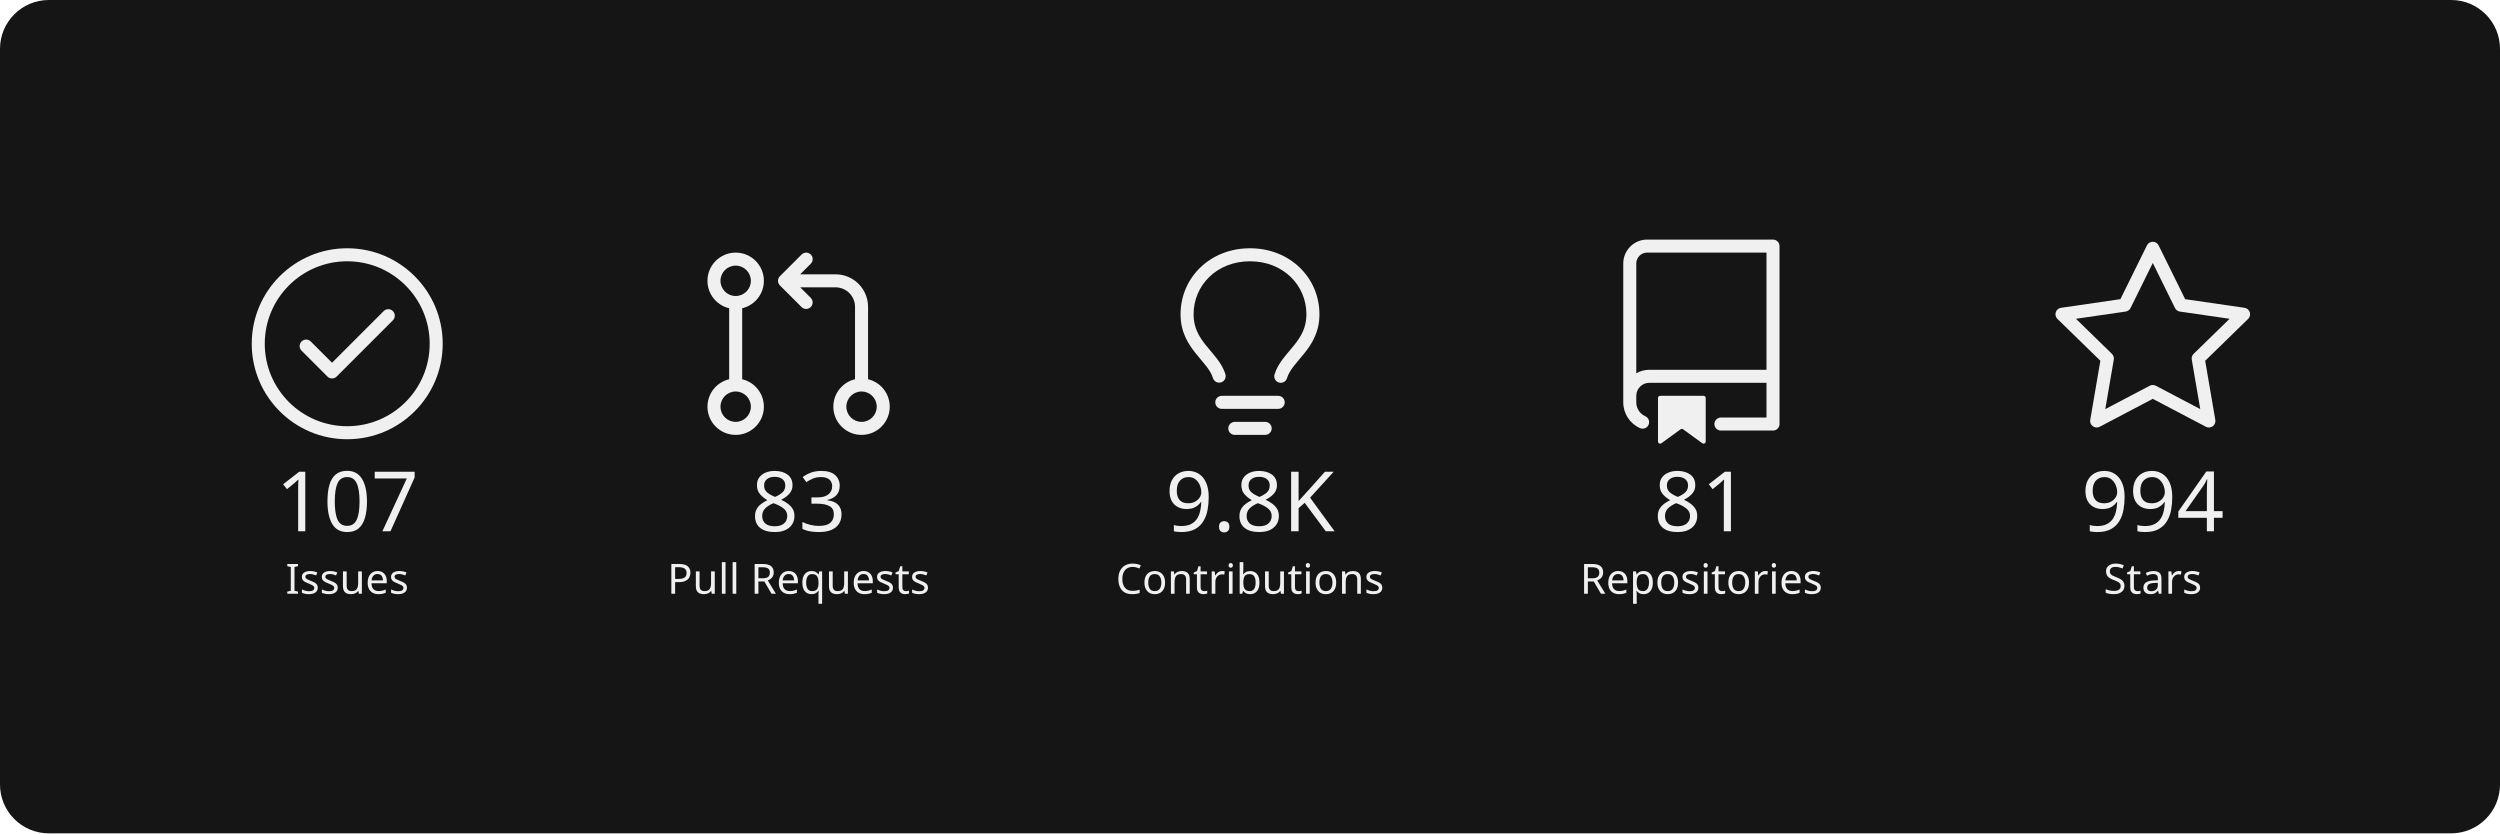
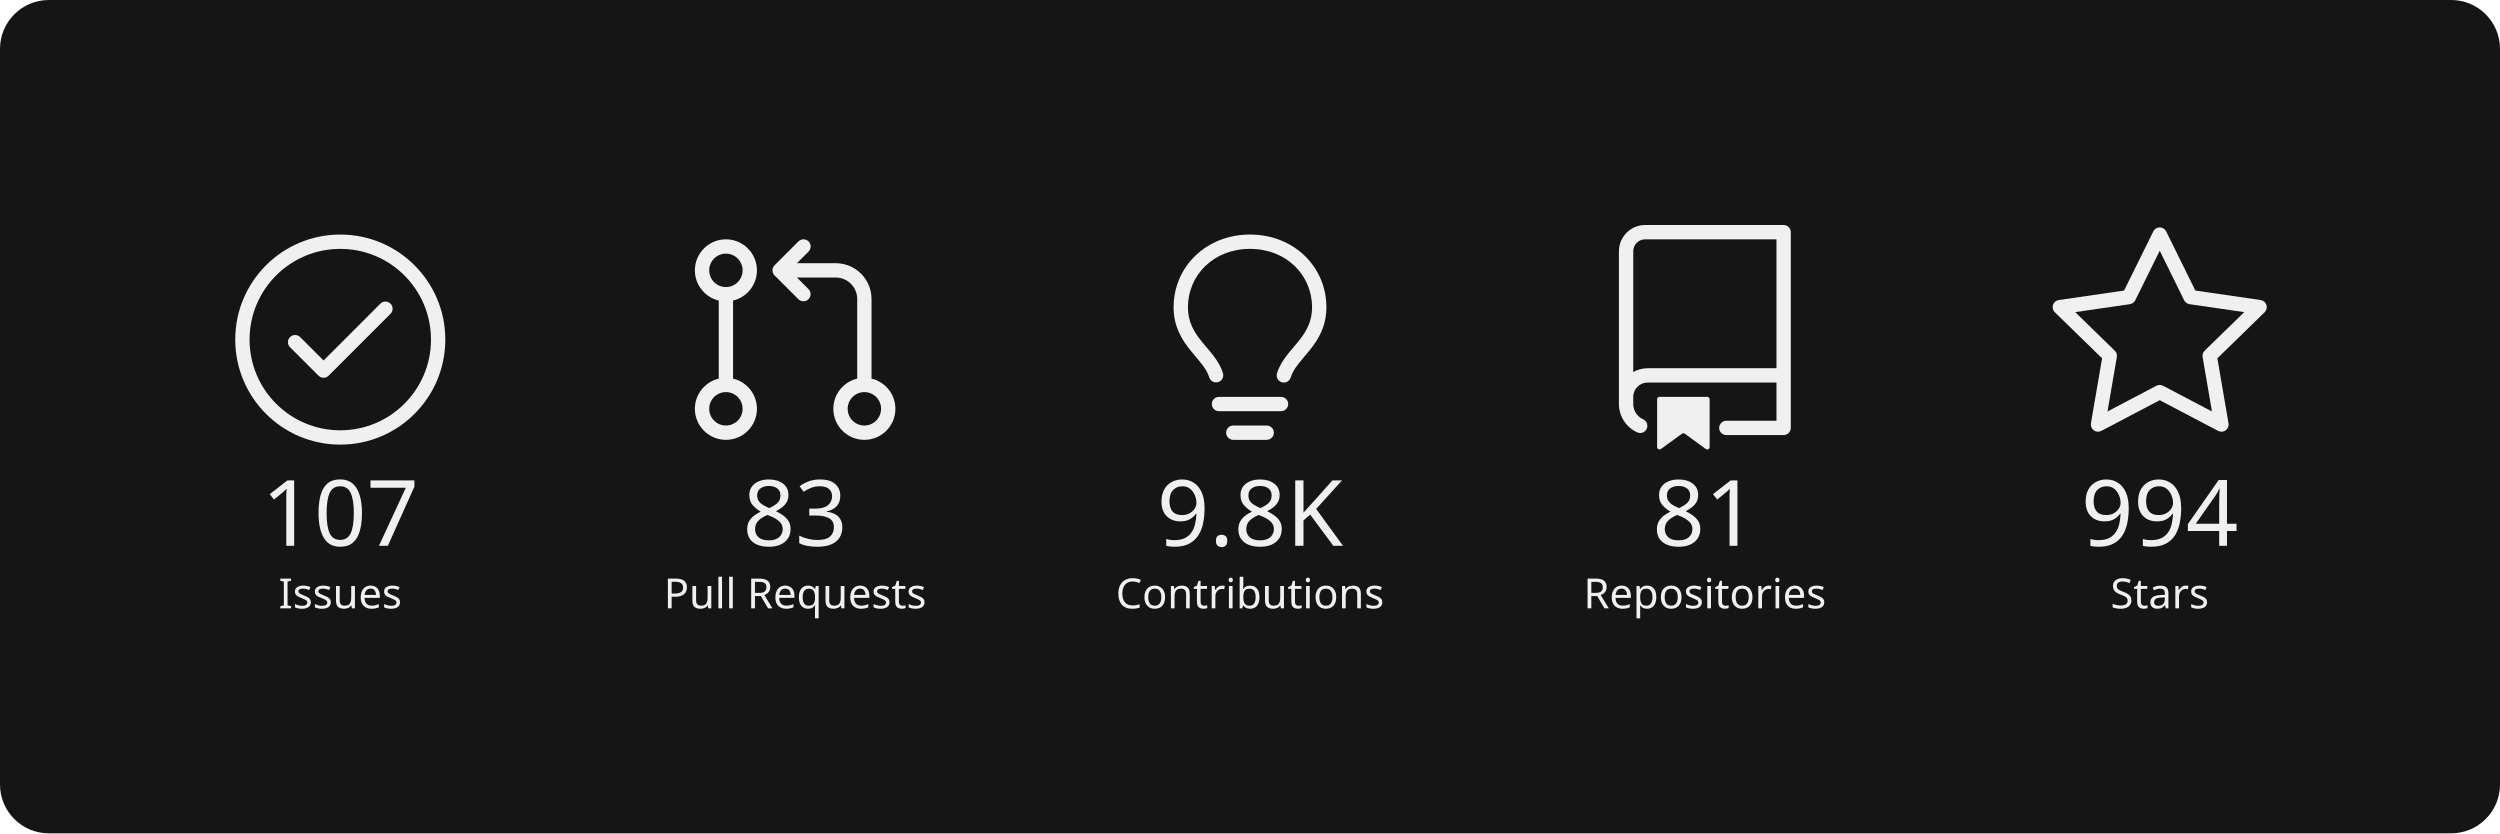
<svg xmlns="http://www.w3.org/2000/svg" width="768px" height="256px" viewBox="0 0 768 256" x="0" y="0" fill="">
  <style>
            * {
              font-family: "Trebuchet MS", sans-serif;
            }
          </style>
  <defs>
    <clipPath id="_widget-border-clip">
      <rect width="768" height="256" rx="15" />
    </clipPath>
  </defs>
  <g clip-path="url(#_widget-border-clip)">
    <rect width="768" height="256" fill="#151515" />
    <g>
-       <svg width="64.0px" height="64.0px" viewBox="0 0 24 24" x="74.667" y="73.6" fill="#f0f0f0">
+       <svg width="70.4px" height="70.4px" viewBox="0 0 24 24" x="69.333" y="69.12" fill="#f0f0f0">
        <path d="M17.28 9.28a.75.75 0 00-1.06-1.06l-5.97 5.97-2.47-2.47a.75.75 0 00-1.06 1.06l3 3a.75.75 0 001.06          0l6.5-6.5z">
        </path>
        <path fill-rule="evenodd" d="M12 1C5.925 1 1 5.925 1 12s4.925 11 11 11 11-4.925 11-11S18.075          1 12 1zM2.5 12a9.5 9.5 0 1119 0 9.5 9.5 0 01-19 0z">
        </path>
      </svg>
-       <text y="163.2" x="106.667" font-size="25.6" text-anchor="middle" fill="#f0f0f0">
+       <text y="167.68" x="104.533" font-size="28.16" text-anchor="middle" fill="#f0f0f0">
                        107
                    </text>
-       <text y="182.4" x="106.667" font-size="12.8" text-anchor="middle" fill="#f0f0f0">
+       <text y="186.88" x="104.533" font-size="12.8" text-anchor="middle" fill="#f0f0f0">
                        Issues
                    </text>
    </g>
    <g>
-       <svg width="64.0px" height="64.0px" viewBox="0 0 24 24" x="213.333" y="73.6" fill="#f0f0f0">
+       <svg width="70.4px" height="70.4px" viewBox="0 0 24 24" x="209.067" y="69.12" fill="#f0f0f0">
        <path fill-rule="evenodd" d="M4.75 3a1.75 1.75 0 100 3.5 1.75 1.75 0 000-3.5zM1.5 4.75a3.25 3.25 0 116.5          0 3.25 3.25 0 01-6.5 0zM4.75 17.5a1.75 1.75 0 100 3.5 1.75 1.75 0 000-3.5zM1.5 19.25a3.25 3.25 0 116.5 0          3.25 3.25 0 01-6.5 0zm17.75-1.75a1.75 1.75 0 100 3.5 1.75 1.75 0 000-3.5zM16 19.25a3.25 3.25 0 116.5 0 3.25          3.25 0 01-6.5 0z">
        </path>
        <path fill-rule="evenodd" d="M4.75 7.25A.75.75 0 015.5 8v8A.75.75 0 014 16V8a.75.75          0 01.75-.75zm8.655-5.53a.75.75 0 010 1.06L12.185 4h4.065A3.75 3.75 0 0120 7.75v8.75a.75.75 0 01-1.5 0V7.75a2.25          2.25 0 00-2.25-2.25h-4.064l1.22 1.22a.75.75 0 01-1.061 1.06l-2.5-2.5a.75.75 0 010-1.06l2.5-2.5a.75.75 0 011.06 0z">
        </path>
      </svg>
-       <text y="163.2" x="245.333" font-size="25.6" text-anchor="middle" fill="#f0f0f0">
+       <text y="167.68" x="244.267" font-size="28.16" text-anchor="middle" fill="#f0f0f0">
                        83
                    </text>
-       <text y="182.4" x="245.333" font-size="12.8" text-anchor="middle" fill="#f0f0f0">
+       <text y="186.88" x="244.267" font-size="12.8" text-anchor="middle" fill="#f0f0f0">
                        Pull Requests
                    </text>
    </g>
    <g>
-       <svg width="64.0px" height="64.0px" viewBox="0 0 24 24" x="352.0" y="73.6" fill="#f0f0f0">
+       <svg width="70.4px" height="70.4px" viewBox="0 0 24 24" x="348.8" y="69.12" fill="#f0f0f0">
        <path fill-rule="evenodd" d="M12 2.5c-3.81 0-6.5 2.743-6.5 6.119 0 1.536.632 2.572 1.425          3.56.172.215.347.422.527.635l.096.112c.21.25.427.508.63.774.404.531.783 1.128.995 1.834a.75.75          0 01-1.436.432c-.138-.46-.397-.89-.753-1.357a18.354 18.354 0 00-.582-.714l-.092-.11c-.18-.212-.37-.436-.555-.667C4.87          12.016 4 10.651 4 8.618 4 4.363 7.415 1 12 1s8 3.362 8 7.619c0 2.032-.87          3.397-1.755 4.5-.185.23-.375.454-.555.667l-.092.109c-.21.248-.405.481-.582.714-.356.467-.615.898-.753 1.357a.75.75          0 01-1.437-.432c.213-.706.592-1.303.997-1.834.202-.266.419-.524.63-.774l.095-.112c.18-.213.355-.42.527-.634.793-.99          1.425-2.025 1.425-3.561C18.5 5.243 15.81 2.5 12 2.5zM9.5 21.75a.75.75 0 01.75-.75h3.5a.75.75 0 010 1.5h-3.5a.75.75 0          01-.75-.75zM8.75 18a.75.75 0 000 1.5h6.5a.75.75 0 000-1.5h-6.5z">
        </path>
      </svg>
-       <text y="163.2" x="384.0" font-size="25.6" text-anchor="middle" fill="#f0f0f0">
+       <text y="167.68" x="384.0" font-size="28.16" text-anchor="middle" fill="#f0f0f0">
                        9.8K
                    </text>
-       <text y="182.4" x="384.0" font-size="12.8" text-anchor="middle" fill="#f0f0f0">
+       <text y="186.88" x="384.0" font-size="12.8" text-anchor="middle" fill="#f0f0f0">
                        Contributions
                    </text>
    </g>
    <g>
-       <svg width="64.0px" height="64.0px" viewBox="0 0 24 24" x="490.667" y="73.6" fill="#f0f0f0">
+       <svg width="70.4px" height="70.4px" viewBox="0 0 24 24" x="488.533" y="69.12" fill="#f0f0f0">
        <path fill-rule="evenodd" d="M3 2.75A2.75 2.75 0 015.75 0h14.5a.75.75 0 01.75.75v20.5a.75.75          0 01-.75.75h-6a.75.75 0 010-1.5h5.25v-4H6A1.5 1.5 0 004.5 18v.75c0 .716.43 1.334 1.05 1.605a.75.75          0 01-.6 1.374A3.25 3.25 0 013 18.75v-16zM19.5 1.5V15H6c-.546 0-1.059.146-1.5.401V2.75c0-.69.56-1.25          1.25-1.25H19.5z">
        </path>
        <path d="M7 18.25a.25.25 0 01.25-.25h5a.25.25 0 01.25.25v5.01a.25.25 0 01-.397.201l-2.206-1.604a.25.25          0 00-.294 0L7.397 23.46a.25.25 0 01-.397-.2v-5.01z">
        </path>
      </svg>
-       <text y="163.2" x="522.667" font-size="25.6" text-anchor="middle" fill="#f0f0f0">
+       <text y="167.68" x="523.733" font-size="28.16" text-anchor="middle" fill="#f0f0f0">
                        81
                    </text>
-       <text y="182.4" x="522.667" font-size="12.8" text-anchor="middle" fill="#f0f0f0">
+       <text y="186.88" x="523.733" font-size="12.8" text-anchor="middle" fill="#f0f0f0">
                        Repositories
                    </text>
    </g>
    <g>
-       <svg width="64.0px" height="64.0px" viewBox="0 0 24 24" x="629.333" y="73.6" fill="#f0f0f0">
+       <svg width="70.4px" height="70.4px" viewBox="0 0 24 24" x="628.267" y="69.12" fill="#f0f0f0">
        <path fill-rule="evenodd" d="M12 .25a.75.75 0 01.673.418l3.058 6.197 6.839.994a.75.75 0 01.415 1.279l-4.948 4.823          1.168 6.811a.75.75 0 01-1.088.791L12 18.347l-6.117 3.216a.75.75 0 01-1.088-.79l1.168-6.812-4.948-4.823a.75.75 0          01.416-1.28l6.838-.993L11.328.668A.75.75 0 0112 .25zm0 2.445L9.44 7.882a.75.75 0 01-.565.41l-5.725.832 4.143 4.038a.75.75          0 01.215.664l-.978 5.702 5.121-2.692a.75.75 0 01.698 0l5.12 2.692-.977-5.702a.75.75 0 01.215-.664l4.143-4.038-5.725-.831a.75.75          0 01-.565-.41L12 2.694z">
        </path>
      </svg>
-       <text y="163.2" x="661.333" font-size="25.6" text-anchor="middle" fill="#f0f0f0">
+       <text y="167.68" x="663.467" font-size="28.16" text-anchor="middle" fill="#f0f0f0">
                        994
                    </text>
-       <text y="182.4" x="661.333" font-size="12.8" text-anchor="middle" fill="#f0f0f0">
+       <text y="186.88" x="663.467" font-size="12.8" text-anchor="middle" fill="#f0f0f0">
                        Stars
                    </text>
    </g>
  </g>
</svg>
